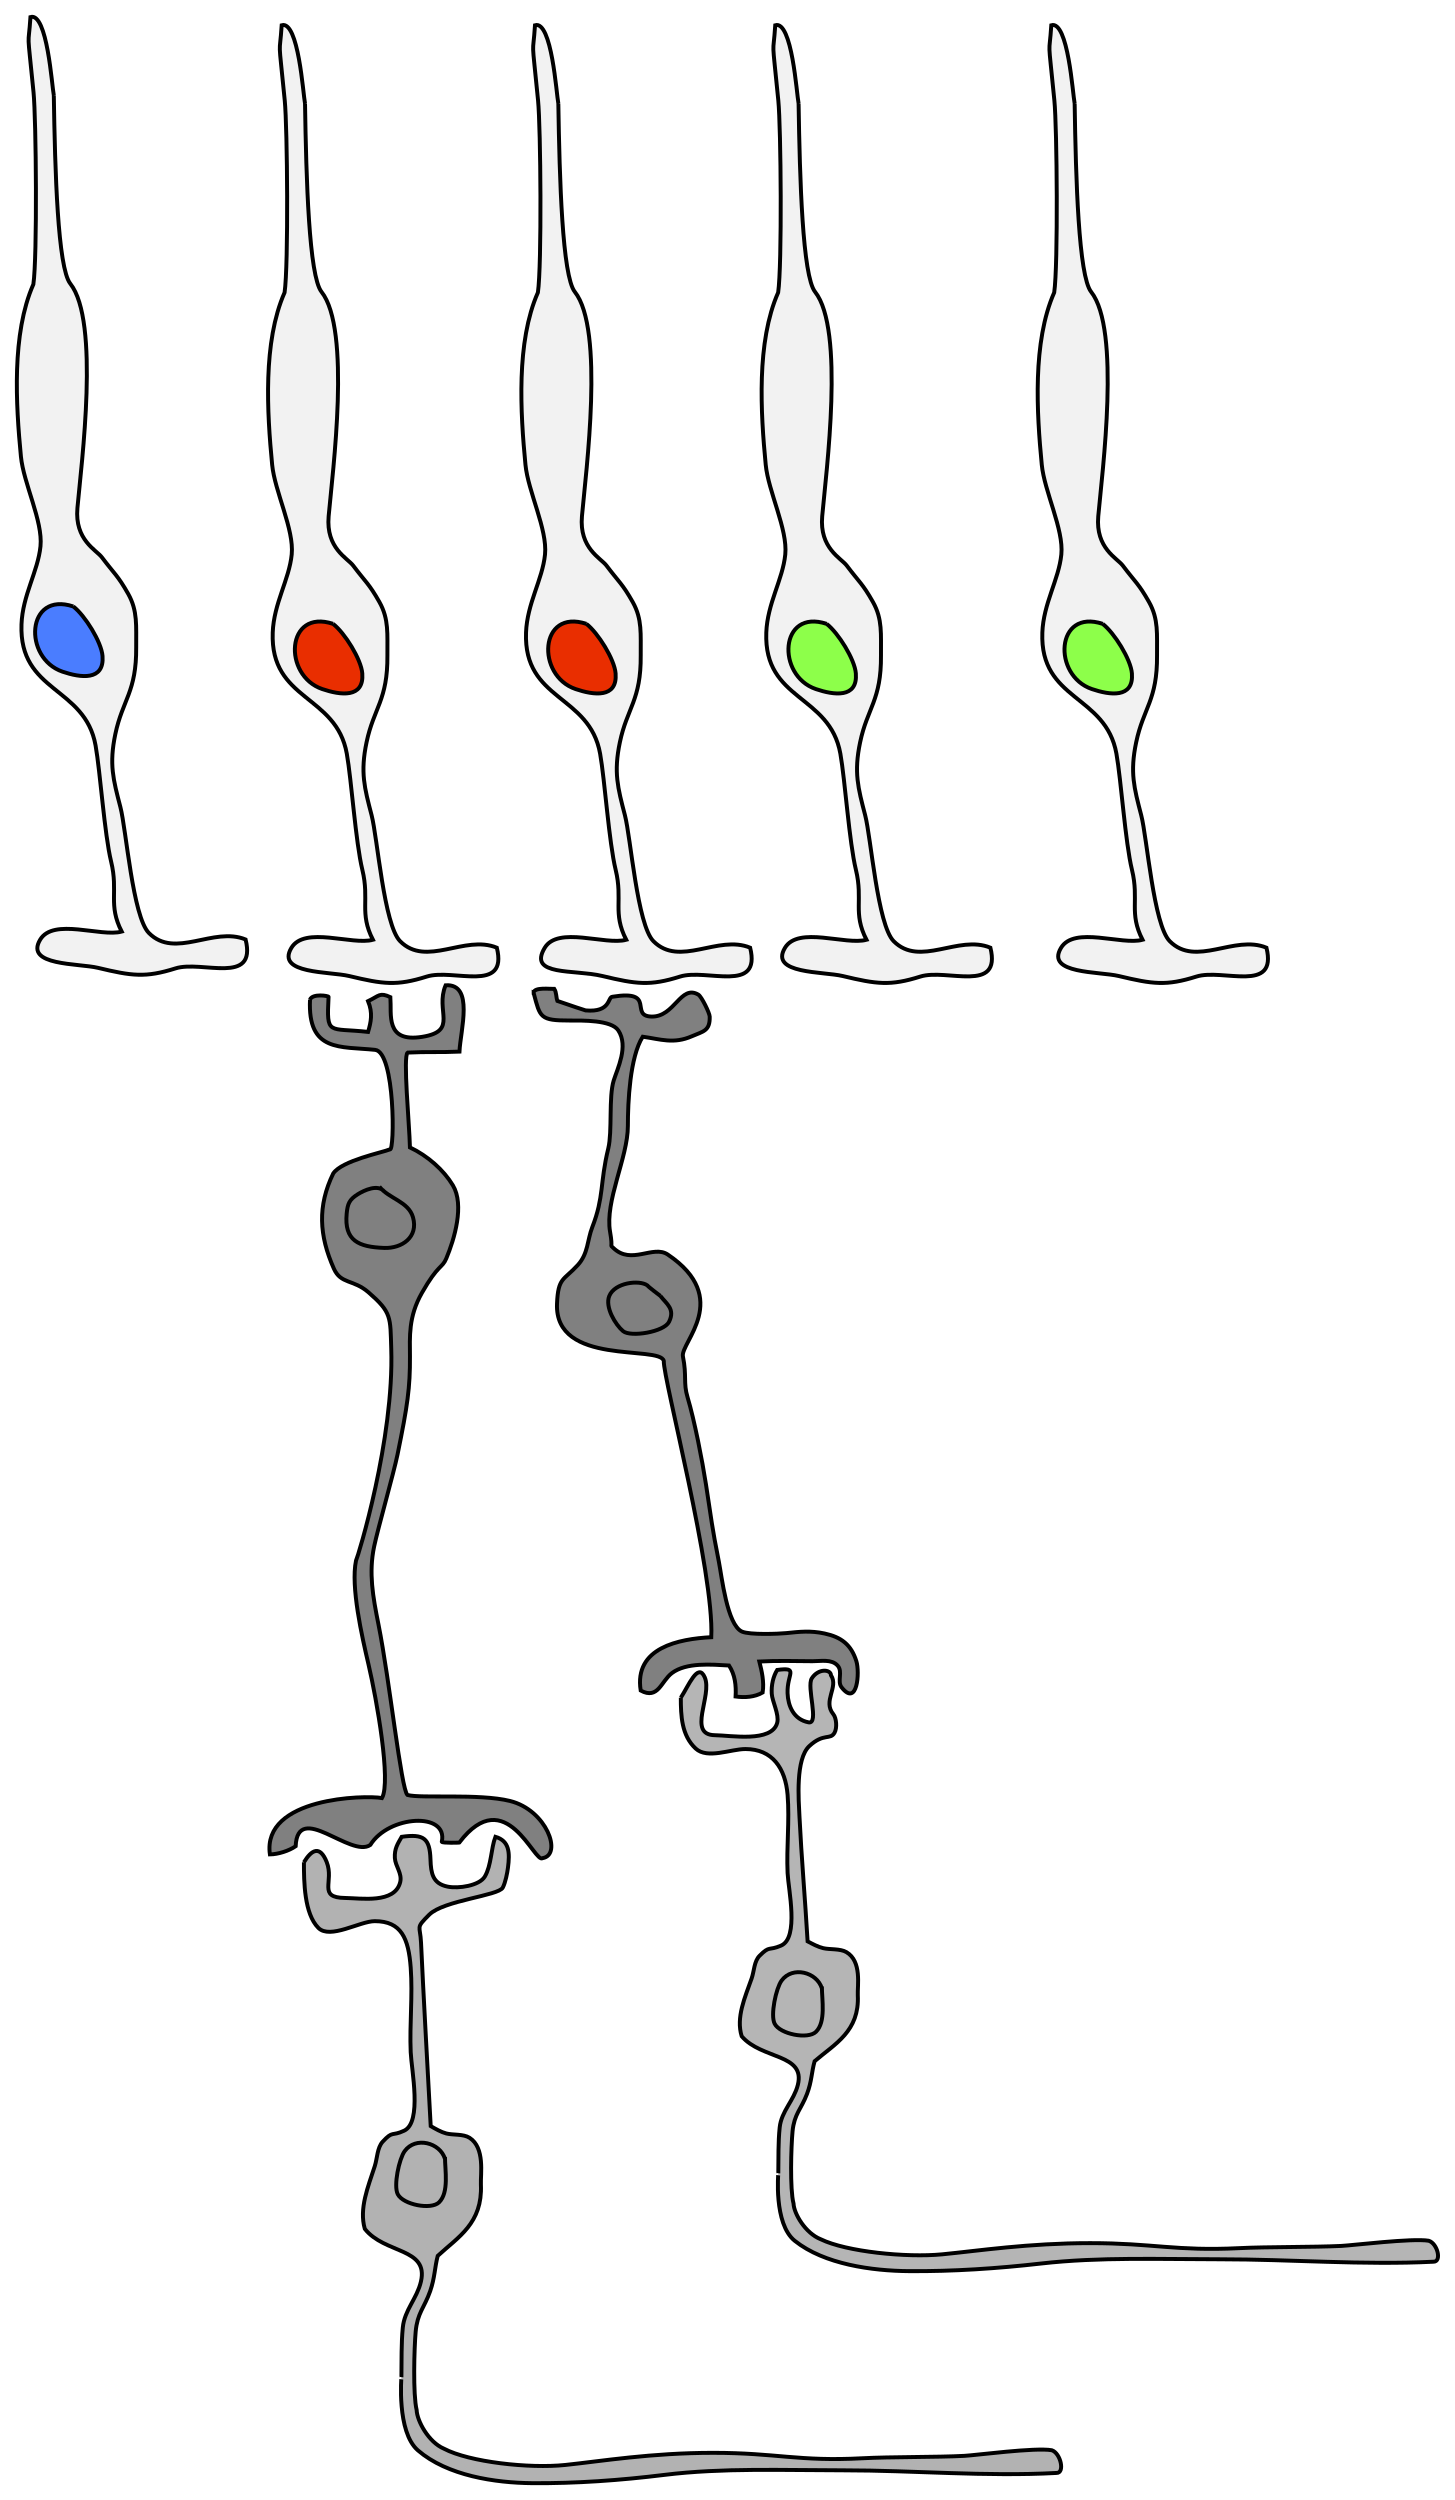
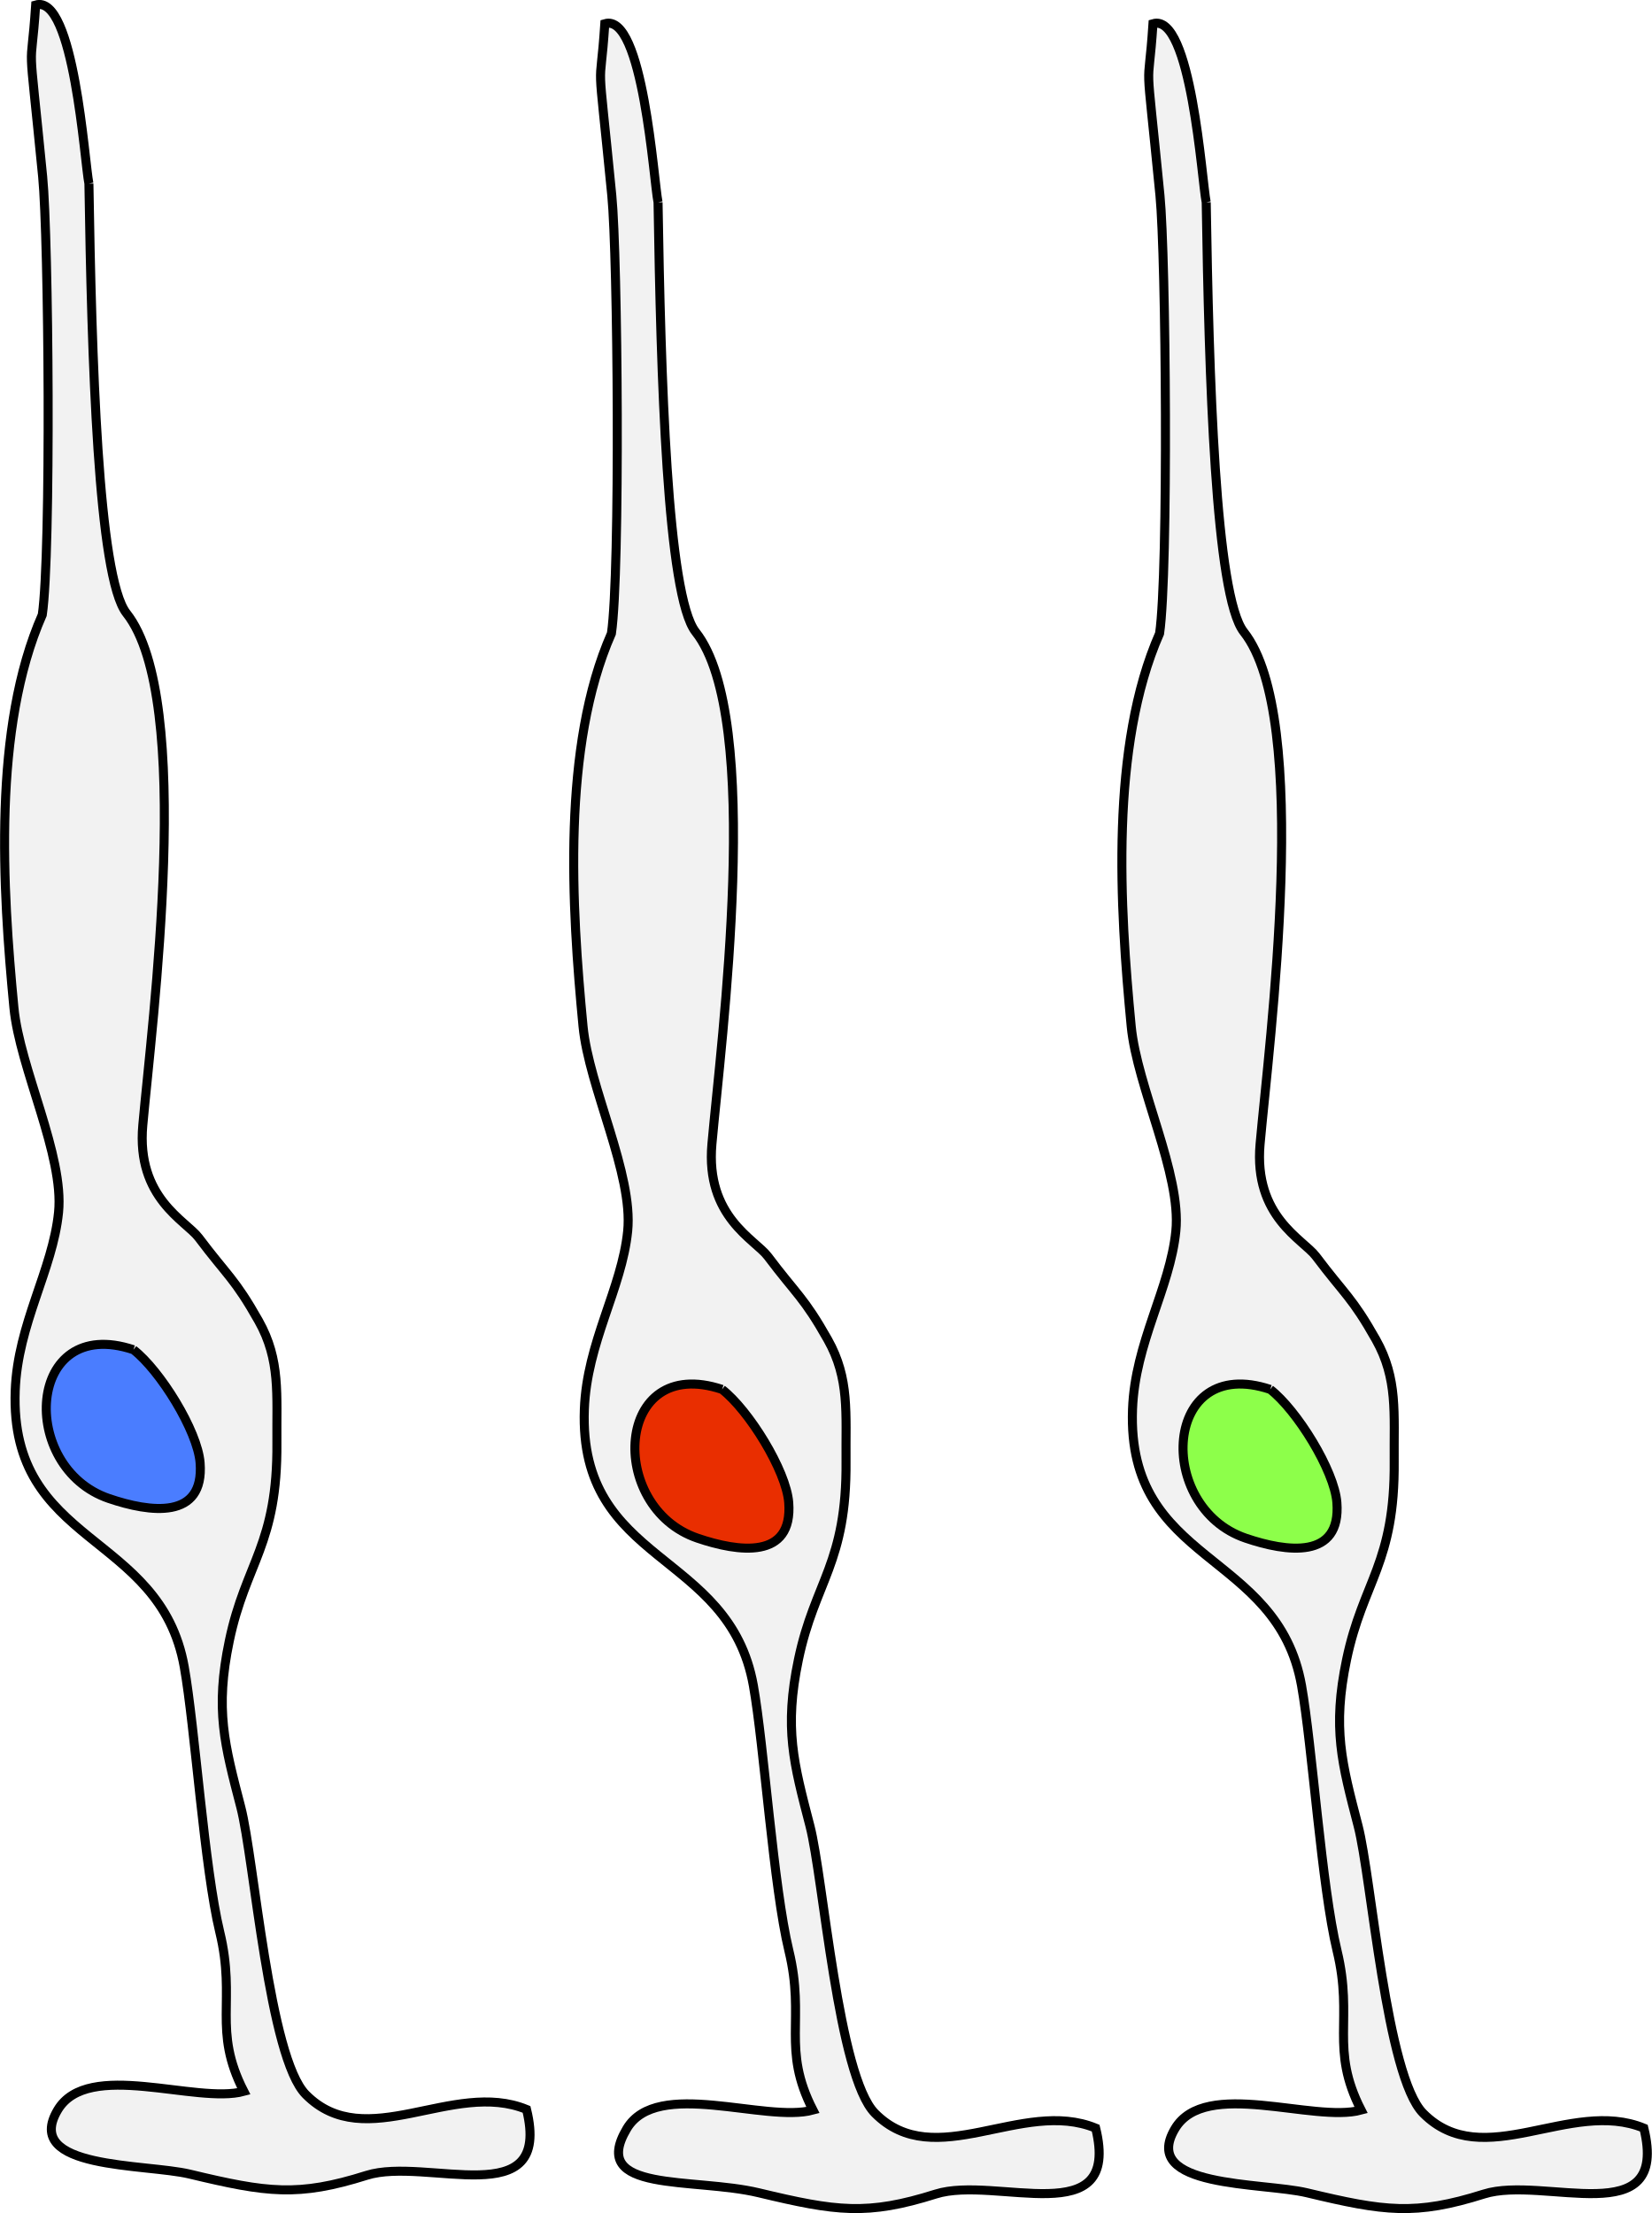
- <svg xmlns="http://www.w3.org/2000/svg" id="svg2" version="1.1" xml:space="preserve" width="490.492" height="842.845" viewBox="0 0 459.837 790.167">
+ <svg xmlns="http://www.w3.org/2000/svg" id="svg2" version="1.1" xml:space="preserve" width="244.079" height="327.045" viewBox="0 0 228.824 306.605">
  <defs id="defs6">
    <clipPath clipPathUnits="userSpaceOnUse" id="clipPath16">
      <path d="M 0,1170.331 H 1875.354 V 0 H 0 Z" id="path18" />
    </clipPath>
    <clipPath clipPathUnits="userSpaceOnUse" id="clipPath356">
      <path d="M 0,1170.331 H 1875.354 V 0 H 0 Z" id="path358" />
    </clipPath>
  </defs>
-   <g id="g10" transform="matrix(1.25,0,0,-1.25,-869.1856,817.9705)">
+   <g id="g10" transform="matrix(1.25,0,0,-1.25,-954.4981,813.283)">
    <g id="g36" transform="translate(897.2744,628.207)">
      <path d="m 0,0 c -0.483,2.333 -1.649,21.043 -5.899,19.793 -0.568,-8.639 -0.937,-1.62 0.774,-19.043 0.668,-6.807 0.958,-41.665 -0.042,-48.54 -5.518,-12.513 -4.415,-30.372 -3.146,-43.542 0.652,-6.758 5.587,-16.378 4.947,-22.703 -0.646,-6.39 -4.529,-12.35 -4.801,-19.754 -0.635,-17.315 16.052,-15.571 18.732,-30.617 1.186,-6.654 2.226,-22.338 3.935,-29.384 1.862,-7.676 -0.842,-10.812 2.667,-17.667 -5.301,-1.449 -17.268,3.581 -20.627,-2.062 -3.942,-6.62 9.724,-5.928 14.627,-7.105 8.591,-2.061 11.996,-2.542 19.615,-0.137 6.649,2.1 20.599,-4.4 17.718,7.304 -8.159,3.36 -17.809,-5.057 -24.46,1.648 -4.087,4.121 -5.714,26.118 -7.207,31.852 -1.802,6.93 -2.872,10.796 -1.275,18.433 1.818,8.696 5.374,10.656 5.275,21.981 -0.046,5.308 0.417,9.149 -2.022,13.48 -2.644,4.692 -3.477,5.016 -6.644,9.23 -1.421,1.89 -6.917,4.375 -6.196,12.458 1.014,11.374 5.732,47.234 -1.804,56.751 C 1,-43.624 0.303,-19.163 0,0" style="fill:#f2f2f2;fill-opacity:1;fill-rule:nonzero;stroke:#000000;stroke-width:1;stroke-linecap:butt;stroke-linejoin:miter;stroke-miterlimit:4;stroke-dasharray:none;stroke-opacity:1" id="path38" />
    </g>
    <g id="g40" transform="translate(904.3672,496.6279)">
      <path d="M 0,0 C -11.922,3.97 -12.786,-13.059 -2.719,-16.488 1.821,-18.035 7.87,-18.886 7.389,-12.544 7.118,-8.972 2.929,-2.26 0,0" style="fill:#8dff4a;fill-opacity:1;fill-rule:nonzero;stroke:#000000;stroke-width:1;stroke-linecap:butt;stroke-linejoin:miter;stroke-miterlimit:4;stroke-dasharray:none;stroke-opacity:1" id="path42" />
    </g>
    <path id="path46" style="fill:#f2f2f2;fill-opacity:1;fill-rule:nonzero;stroke:#000000;stroke-width:1;stroke-linecap:butt;stroke-linejoin:miter;stroke-miterlimit:4;stroke-dasharray:none;stroke-opacity:1" d="m 836.525,628.207 c -0.483,2.333 -1.649,21.043 -5.899,19.793 -0.568,-8.639 -0.937,-1.62 0.774,-19.043 0.668,-6.807 0.958,-41.665 -0.042,-48.54 -5.518,-12.513 -4.415,-30.372 -3.146,-43.542 0.652,-6.758 5.587,-16.378 4.947,-22.703 -0.646,-6.39 -4.529,-12.35 -4.801,-19.754 -0.635,-17.315 16.052,-15.571 18.732,-30.617 1.186,-6.654 2.226,-22.338 3.935,-29.384 1.862,-7.676 -0.842,-10.812 2.667,-17.667 -5.301,-1.449 -17.268,3.581 -20.627,-2.062 -4.275,-7.179 7.389,-5.368 14.627,-7.105 8.591,-2.061 11.996,-2.542 19.615,-0.137 6.649,2.1 20.599,-4.4 17.718,7.304 -8.159,3.36 -17.809,-5.057 -24.46,1.648 -4.087,4.121 -5.714,26.118 -7.207,31.852 -1.802,6.93 -2.872,10.796 -1.275,18.433 1.818,8.696 5.374,10.656 5.275,21.981 -0.046,5.308 0.417,9.149 -2.022,13.48 -2.644,4.692 -3.477,5.016 -6.644,9.23 -1.421,1.89 -6.917,4.375 -6.196,12.458 1.014,11.374 5.732,47.234 -1.804,56.751 -3.167,4 -3.864,28.461 -4.167,47.624" />
    <g id="g48" transform="translate(843.6182,496.6279)">
      <path d="M 0,0 C -11.922,3.97 -12.786,-13.059 -2.719,-16.488 1.821,-18.035 7.87,-18.886 7.389,-12.544 7.118,-8.972 2.929,-2.26 0,0" style="fill:#e92e00;fill-opacity:1;fill-rule:nonzero;stroke:#000000;stroke-width:1;stroke-linecap:butt;stroke-linejoin:miter;stroke-miterlimit:4;stroke-dasharray:none;stroke-opacity:1" id="path50" />
    </g>
-     <g id="g52" transform="translate(772.4741,628.207)">
-       <path d="m 0,0 c -0.483,2.333 -1.649,21.043 -5.899,19.793 -0.568,-8.639 -0.937,-1.62 0.774,-19.043 0.668,-6.807 0.958,-41.665 -0.042,-48.54 -5.518,-12.513 -4.415,-30.372 -3.146,-43.542 0.652,-6.758 5.587,-16.378 4.947,-22.703 -0.646,-6.39 -4.529,-12.35 -4.801,-19.754 -0.635,-17.315 16.052,-15.571 18.732,-30.617 1.186,-6.654 2.226,-22.338 3.935,-29.384 1.862,-7.676 -0.842,-10.812 2.667,-17.667 -5.301,-1.449 -17.268,3.581 -20.627,-2.062 -3.942,-6.62 9.724,-5.928 14.627,-7.105 8.591,-2.061 11.996,-2.542 19.615,-0.137 6.649,2.1 20.599,-4.4 17.718,7.304 -8.159,3.36 -17.809,-5.057 -24.46,1.648 -4.087,4.121 -5.714,26.118 -7.207,31.852 -1.802,6.93 -2.872,10.796 -1.275,18.433 1.818,8.696 5.374,10.656 5.275,21.981 -0.046,5.308 0.417,9.149 -2.022,13.48 -2.644,4.692 -3.477,5.016 -6.644,9.23 -1.421,1.89 -6.917,4.375 -6.196,12.458 1.014,11.374 5.732,47.234 -1.804,56.751 C 1,-43.624 0.303,-19.163 0,0" style="fill:#f2f2f2;fill-opacity:1;fill-rule:nonzero;stroke:#000000;stroke-width:1;stroke-linecap:butt;stroke-linejoin:miter;stroke-miterlimit:4;stroke-dasharray:none;stroke-opacity:1" id="path54" />
-     </g>
-     <g id="g56" transform="translate(779.5669,496.6279)">
-       <path d="M 0,0 C -11.922,3.97 -12.786,-13.059 -2.719,-16.488 1.821,-18.035 7.87,-18.886 7.389,-12.544 7.118,-8.972 2.929,-2.26 0,0" style="fill:#e92e00;fill-opacity:1;fill-rule:nonzero;stroke:#000000;stroke-width:1;stroke-linecap:butt;stroke-linejoin:miter;stroke-miterlimit:4;stroke-dasharray:none;stroke-opacity:1" id="path58" />
-     </g>
-     <g id="g68" transform="translate(708.9521,630.2793)">
+     <g id="g68" transform="translate(773.4521,630.2793)">
      <path d="m 0,0 c -0.483,2.333 -1.649,21.043 -5.899,19.793 -0.568,-8.639 -0.937,-1.62 0.774,-19.043 0.668,-6.807 0.958,-41.665 -0.042,-48.54 -5.518,-12.513 -4.415,-30.372 -3.146,-43.542 0.652,-6.758 5.587,-16.378 4.947,-22.703 -0.646,-6.39 -4.529,-12.35 -4.801,-19.754 -0.635,-17.315 16.052,-15.571 18.732,-30.617 1.186,-6.654 2.226,-22.338 3.935,-29.384 1.862,-7.676 -0.842,-10.812 2.667,-17.667 -5.301,-1.449 -17.268,3.581 -20.627,-2.062 -3.942,-6.62 9.724,-5.928 14.627,-7.105 8.591,-2.061 11.996,-2.542 19.615,-0.137 6.649,2.1 20.599,-4.4 17.718,7.304 -8.159,3.36 -17.809,-5.057 -24.46,1.648 -4.087,4.121 -5.714,26.118 -7.207,31.852 -1.802,6.93 -2.872,10.796 -1.275,18.433 1.818,8.696 5.374,10.656 5.275,21.981 -0.046,5.308 0.417,9.149 -2.022,13.48 -2.644,4.692 -3.477,5.016 -6.644,9.23 -1.421,1.89 -6.917,4.375 -6.196,12.458 1.014,11.374 5.732,47.234 -1.804,56.751 C 1,-43.624 0.303,-19.163 0,0" style="fill:#f2f2f2;fill-opacity:1;fill-rule:nonzero;stroke:#000000;stroke-width:1;stroke-linecap:butt;stroke-linejoin:miter;stroke-miterlimit:4;stroke-dasharray:none;stroke-opacity:1" id="path70" />
    </g>
-     <g id="g76" transform="translate(967.0762,628.207)">
-       <path d="m 0,0 c -0.483,2.333 -1.649,21.043 -5.899,19.793 -0.568,-8.639 -0.937,-1.62 0.774,-19.043 0.668,-6.807 0.958,-41.665 -0.042,-48.54 -5.518,-12.513 -4.415,-30.372 -3.146,-43.542 0.652,-6.758 5.587,-16.378 4.947,-22.703 -0.646,-6.39 -4.529,-12.35 -4.801,-19.754 -0.635,-17.315 16.052,-15.571 18.732,-30.617 1.186,-6.654 2.226,-22.338 3.935,-29.384 1.862,-7.676 -0.843,-10.812 2.667,-17.667 -5.301,-1.449 -17.268,3.581 -20.627,-2.062 -3.942,-6.62 9.724,-5.928 14.627,-7.105 8.592,-2.061 11.996,-2.542 19.615,-0.137 6.649,2.1 20.6,-4.4 17.718,7.304 -8.159,3.36 -17.81,-5.057 -24.46,1.648 -4.088,4.121 -5.715,26.118 -7.207,31.852 -1.803,6.93 -2.872,10.796 -1.275,18.433 1.818,8.696 5.375,10.656 5.275,21.981 -0.046,5.308 0.417,9.149 -2.022,13.48 -2.644,4.692 -3.477,5.016 -6.644,9.23 -1.422,1.89 -6.917,4.375 -6.196,12.458 1.014,11.374 5.731,47.234 -1.804,56.751 C 1,-43.624 0.303,-19.163 0,0" style="fill:#f2f2f2;fill-opacity:1;fill-rule:nonzero;stroke:#000000;stroke-width:1;stroke-linecap:butt;stroke-linejoin:miter;stroke-miterlimit:4;stroke-dasharray:none;stroke-opacity:1" id="path78" />
-     </g>
-     <g id="g80" transform="translate(974.168,496.6279)">
-       <path d="M 0,0 C -11.921,3.97 -12.785,-13.059 -2.719,-16.488 1.823,-18.035 7.871,-18.886 7.39,-12.544 7.119,-8.972 2.93,-2.26 0,0" style="fill:#8dff4a;fill-opacity:1;fill-rule:nonzero;stroke:#000000;stroke-width:1;stroke-linecap:butt;stroke-linejoin:miter;stroke-miterlimit:4;stroke-dasharray:none;stroke-opacity:1" id="path82" />
-     </g>
-     <g id="g88" transform="translate(713.8859,501.0257)">
+     <g id="g88" transform="translate(778.3859,501.0257)">
      <path d="m 0,0 c -11.921,3.97 -12.785,-13.06 -2.719,-16.489 4.541,-1.547 10.59,-2.398 10.108,3.945 C 7.119,-8.973 2.929,-2.261 0,0" style="fill:#4a7dff;fill-opacity:1;fill-rule:nonzero;stroke:#000000;stroke-width:1;stroke-linecap:butt;stroke-linejoin:miter;stroke-miterlimit:4;stroke-dasharray:none;stroke-opacity:1" id="path90" />
-     </g>
-     <g id="g100" transform="translate(773.7383,401.6289)">
-       <path d="m 0,0 c -0.639,-13.356 7.662,-11.795 16.458,-12.712 5.094,-0.532 4.963,-25.825 3.745,-25.168 -1.841,-0.77 -12.167,-2.833 -14.333,-6.083 -4,-8.25 -3.584,-15.667 0.166,-24.084 1.76,-3.95 4.904,-2.651 8.723,-5.953 5.951,-5.149 5.519,-6.34 5.777,-14.253 0.747,-22.919 -8.393,-52.596 -8.911,-53.626 -1.357,-6.562 1.484,-19.065 3.167,-26.25 2.087,-8.913 5.75,-29.666 3.402,-33.767 -4.236,0.767 -30.354,0.234 -28.34,-14.25 2.08,0.026 4.817,0.899 6.511,2.067 0.535,11.523 13.921,-3.096 18.88,0.324 4.666,7.542 19.719,8.424 18.076,0.819 -0.133,-0.384 4.855,-0.251 4.438,-0.194 11.777,15.417 19.027,-5.542 21.069,-3.958 5.042,0.875 1.031,12.155 -8.286,14.459 -7.75,1.917 -22.5,0.584 -25.906,1.507 -1.594,1.41 -4.478,28.859 -7.323,43.095 -1.435,7.187 -2.496,13.025 -1.105,19.732 0.917,4.416 4.952,18.543 5.917,23.25 2.546,12.421 3.183,16.905 3.144,24.75 -0.026,5.023 -0.424,10.065 3.017,16.123 4.16,7.324 5.103,6.172 6.167,8.709 2.036,4.854 4.653,13.528 1.667,18.5 -2.335,3.884 -6.37,7.455 -10.852,9.583 -0.139,5.826 -1.81,23.251 -0.577,23.979 4.836,0.245 8.254,0.017 13.095,0.242 0.238,5.339 3.771,17.263 -3.5,16.773 -2.742,-6.506 3.336,-11.566 -5.92,-13.035 -9.455,-1.501 -7.705,5.624 -8.047,10.035 -2.752,1.269 -2.82,0.33 -5.635,-1.011 1.227,-3.025 0.727,-5.275 -0.005,-7.777 C 4.536,-7.047 4.187,-9.256 4.687,0.684 4.708,0.954 0.628,1.599 0,0" style="fill:#808080;fill-opacity:1;fill-rule:nonzero;stroke:#000000;stroke-width:1;stroke-linecap:butt;stroke-linejoin:miter;stroke-miterlimit:4;stroke-dasharray:none;stroke-opacity:1" id="path102" />
-     </g>
-     <path id="path106" style="fill:none;stroke:#000000;stroke-width:1;stroke-linecap:butt;stroke-linejoin:miter;stroke-miterlimit:4;stroke-dasharray:none;stroke-opacity:1" d="m 792.524,353.082 c -1.588,1.972 -5.106,0.331 -6.723,-0.687 -2.132,-1.344 -2.549,-2.381 -2.79,-4.843 -0.676,-6.916 3.024,-8.494 9.514,-8.72 4.448,-0.155 8.668,2.729 7.249,7.746 -1.135,4.011 -6.063,4.674 -8.5,7.754" />
-     <g id="g108" transform="translate(911.8838,234.332)">
-       <path d="m 0,0 c -1.317,4.187 -3.789,6.096 -8.062,7.013 -3.551,0.762 -6.329,0.439 -9.638,0.096 -1.847,-0.191 -9.279,-0.494 -11.243,0.391 -3.745,1.687 -5.089,13.937 -5.828,17.668 -1.806,9.127 -1.821,10.266 -3.25,19.5 -0.944,6.106 -2.924,16.272 -4.666,22.083 -1.109,3.701 -0.153,5.29 -1.172,10.332 -0.669,3.458 12.583,14.667 -3.834,25.75 -3.72,2.512 -9.202,-2.747 -13.75,1.658 -1.041,1.009 -0.022,-0.491 -0.833,4.092 -1.364,7.711 4.5,18.762 4.5,26.75 0,6.091 0.513,17.434 3.754,22.58 4.539,-0.655 7.84,-1.9 12.412,0.101 2.841,1.244 4.635,1.304 4.525,4.984 -0.027,0.903 -2.053,5.058 -2.863,5.54 -4.517,2.685 -5.996,-5.693 -11.856,-5.536 -5.715,0.153 1.382,6.842 -9.85,5.015 -1.29,-0.017 -0.321,-4.02 -6.8,-3.461 l -2.302,0.748 -4.845,1.65 c -0.336,0.918 -0.202,2.121 -0.773,3.034 -0.896,-0.049 -5.183,0.538 -5.233,-0.989 L -81.609,169 c 0,-0.002 10e-4,-0.004 0.002,-0.007 -0.002,-0.053 -0.012,-0.102 -0.002,-0.16 l 0.048,-0.016 c 1.617,-6.061 1.54,-6.823 9.075,-6.817 3.252,0.003 10.513,0.159 12.275,-2.479 2.679,-4.009 -0.23,-9.722 -1.148,-12.688 -1.287,-4.155 -0.334,-12.916 -1.369,-17.17 -2.142,-8.807 -1.048,-12.21 -4.048,-19.913 -1.291,-3.315 -0.994,-6.657 -3.666,-9.583 -3.604,-3.947 -4.959,-3.047 -5.25,-9.75 -0.693,-15.944 26.083,-10.416 26.996,-14.493 -0.179,-4.349 12.785,-53.499 12.011,-69.848 -8.19,-0.436 -19.569,-2.621 -17.849,-13.489 4.441,-2.396 5.136,2.344 7.913,4.425 3.639,2.725 9.986,2.156 14.425,1.901 1.517,-2.349 1.821,-5.011 1.662,-7.837 2.331,-0.319 4.819,-0.157 6.838,1.011 0.416,2.723 -0.232,5.422 -0.836,7.839 4.417,0.23 8.949,0.115 13.397,0.074 2.09,-0.019 4.891,0.624 6.424,-1.139 1.341,-1.541 -0.21,-3.953 0.981,-5.47 C 0.263,-11.701 0.879,-2.793 0,0" style="fill:#808080;fill-opacity:1;fill-rule:nonzero;stroke:none" id="path110" />
-     </g>
-     <g id="g112" transform="translate(911.8838,234.332)">
-       <path d="m 0,0 c -1.317,4.187 -3.789,6.096 -8.062,7.013 -3.551,0.762 -6.329,0.439 -9.638,0.096 -1.847,-0.191 -9.279,-0.494 -11.243,0.391 -3.745,1.687 -5.089,13.937 -5.828,17.668 -1.806,9.127 -1.821,10.266 -3.25,19.5 -0.944,6.106 -2.924,16.272 -4.666,22.083 -1.109,3.701 -0.153,5.29 -1.172,10.332 -0.669,3.458 12.583,14.667 -3.834,25.75 -3.72,2.512 -9.202,-2.747 -13.75,1.658 -1.041,1.009 -0.022,-0.491 -0.833,4.092 -1.364,7.711 4.5,18.762 4.5,26.75 0,6.091 0.513,17.434 3.754,22.58 4.539,-0.655 7.84,-1.9 12.412,0.101 2.841,1.244 4.635,1.304 4.525,4.984 -0.027,0.903 -2.053,5.058 -2.863,5.54 -4.517,2.685 -5.996,-5.693 -11.856,-5.536 -5.715,0.153 1.382,6.842 -9.85,5.015 -1.29,-0.017 -0.321,-4.02 -6.8,-3.461 l -2.302,0.748 -4.845,1.65 c -0.336,0.918 -0.202,2.121 -0.773,3.034 -0.896,-0.049 -5.183,0.538 -5.233,-0.989 L -81.609,169 c 0,-0.002 10e-4,-0.004 0.002,-0.007 -0.002,-0.053 -0.012,-0.102 -0.002,-0.16 l 0.048,-0.016 c 1.617,-6.061 1.54,-6.823 9.075,-6.817 3.252,0.003 10.513,0.159 12.275,-2.479 2.679,-4.009 -0.23,-9.722 -1.148,-12.688 -1.287,-4.155 -0.334,-12.916 -1.369,-17.17 -2.142,-8.807 -1.048,-12.21 -4.048,-19.913 -1.291,-3.315 -0.994,-6.657 -3.666,-9.583 -3.604,-3.947 -4.959,-3.047 -5.25,-9.75 -0.693,-15.944 26.083,-10.416 26.996,-14.493 -0.179,-4.349 12.785,-53.499 12.011,-69.848 -8.19,-0.436 -19.569,-2.621 -17.849,-13.489 4.441,-2.396 5.136,2.344 7.913,4.425 3.639,2.725 9.986,2.156 14.425,1.901 1.517,-2.349 1.821,-5.011 1.662,-7.837 2.331,-0.319 4.819,-0.157 6.838,1.011 0.416,2.723 -0.232,5.422 -0.836,7.839 4.417,0.23 8.949,0.115 13.397,0.074 2.09,-0.019 4.891,0.624 6.424,-1.139 1.341,-1.541 -0.21,-3.953 0.981,-5.47 C 0.263,-11.701 0.879,-2.793 0,0 Z" style="fill:none;stroke:#000000;stroke-width:1;stroke-linecap:butt;stroke-linejoin:miter;stroke-miterlimit:4;stroke-dasharray:none;stroke-opacity:1" id="path114" />
-     </g>
-     <path id="path118" style="fill:none;stroke:#000000;stroke-width:1;stroke-linecap:butt;stroke-linejoin:miter;stroke-miterlimit:4;stroke-dasharray:none;stroke-opacity:1" d="m 862.316,326.707 c 0,0 -3.217,2.416 -3.292,2.667 -2.016,1.414 -8.233,0.741 -9.625,-2.709 -1.12,-2.779 1.544,-7.249 3.5,-8.875 1.902,-1.581 10.363,-0.224 11.618,2.355 1.58,3.246 -0.582,4.478 -2.201,6.562" />
-     <g id="g120" transform="translate(772.1968,183.4912)">
-       <path d="m 0,0 c 0,-4.905 0.069,-12.989 3.65,-16.592 2.963,-2.98 10.488,1.705 14.267,1.705 6.739,-10e-4 8.535,-4.387 9.083,-11.739 0.527,-7.078 -0.308,-14.296 0,-21.392 0.197,-4.532 2.934,-17.695 -1.652,-19.848 -3.248,-1.525 -2.765,0.107 -5.43,-2.781 -1.393,-1.51 -1.362,-4.207 -2.009,-6.206 -1.696,-5.238 -3.992,-10.665 -2.517,-15.835 5.025,-6.378 16.199,-4.731 14.192,-13.335 -1.003,-4.305 -4.154,-7.168 -4.584,-11.629 -0.4,-4.151 -0.284,-8.224 -0.351,-12.483 0.039,0.179 -1.256,-13.865 4.166,-18.555 7.453,-6.447 19.557,-8.22 28.876,-8.301 11.101,-0.095 22.394,0.73 33.404,2.087 14.795,1.822 30.321,1.161 45.23,1.161 17.955,0 36.124,-1.628 53.958,-0.667 2.196,-0.077 1.071,4.998 -1.179,5.743 -4.187,0.744 -19.161,-1.267 -22.125,-1.421 -6.947,-0.363 -18.739,-0.23 -25.812,-0.609 -16.037,-0.86 -21.69,1.376 -37.667,1.376 -15.645,0 -28.318,-2.115 -37.417,-3.068 -9.095,-0.953 -24.25,0.722 -30.693,4.122 -3.89,1.652 -6.781,7.003 -6.89,9.772 -0.941,3.938 -0.614,15.596 -0.25,19.76 0.42,4.808 2.205,6.092 3.667,10.285 1.207,3.464 1.123,5.891 1.916,8.932 5.167,4.782 11.366,8.201 10.917,18.045 -0.119,2.602 1.083,9.293 -2.882,11.818 -1.569,0.999 -4.223,0.655 -5.868,1.084 -1.299,0.339 -2.725,1.156 -3.942,1.868 -0.624,11.554 -1.921,34.806 -2.449,46.402 -0.203,4.46 -1.472,3.503 2.058,7.038 3.654,3.661 17.543,4.78 18.617,6.866 0.682,1.324 1.132,3.672 1.308,5.033 C 52.08,2.4 52,5.39 48.418,6.449 47.288,3.465 47.408,-0.792 45.741,-3.609 44.369,-5.926 39.082,-6.722 36.318,-6.153 32.575,-5.381 32.115,-2.845 32,0.722 31.827,6.088 30.308,7.223 24.716,6.441 23.693,4.623 22.866,3.464 22.992,1.083 23.103,-0.987 24.898,-2.816 24.34,-5.042 22.965,-10.525 14.464,-9.071 10.424,-9.023 3.315,-8.937 7.736,-4.901 5.749,0.08 4.036,4.371 1.928,3.179 0,0" style="fill:#b2b2b2;fill-opacity:1;fill-rule:nonzero;stroke:#000000;stroke-width:1;stroke-linecap:butt;stroke-linejoin:miter;stroke-miterlimit:4;stroke-dasharray:none;stroke-opacity:1" id="path122" />
-     </g>
-     <g id="g132" transform="translate(807.8633,108.498)">
-       <path d="m 0,0 c -1.255,4.126 -7.439,5.746 -10.193,1.957 -1.404,-1.932 -2.858,-8.746 -1.745,-10.9 1.366,-2.649 8.431,-4.026 10.444,-2.043 C 1.059,-8.472 0,-2.943 0,0.5" style="fill:none;stroke:#000000;stroke-width:1;stroke-linecap:butt;stroke-linejoin:miter;stroke-miterlimit:4;stroke-dasharray:none;stroke-opacity:1" id="path134" />
-     </g>
-     <g id="g140" transform="translate(867.4966,225.1099)">
-       <path d="m 0,0 c 0,-4.53 0.173,-9.532 3.755,-12.86 2.962,-2.752 8.833,-0.124 12.612,-0.125 6.739,-0.001 10.084,-4.817 10.633,-11.607 0.527,-6.538 -0.309,-13.205 0,-19.758 0.196,-4.187 2.934,-16.344 -1.652,-18.333 -3.248,-1.408 -2.765,0.1 -5.43,-2.568 -1.394,-1.395 -1.363,-3.886 -2.01,-5.732 -1.695,-4.838 -3.992,-9.85 -2.517,-14.625 5.025,-5.892 16.2,-4.37 14.193,-12.318 -1.004,-3.975 -4.154,-6.619 -4.584,-10.741 -0.4,-3.833 -0.285,-7.595 -0.352,-11.529 0.039,0.166 -1.255,-12.806 4.166,-17.137 7.454,-5.955 19.557,-7.593 28.877,-7.667 11.101,-0.088 22.394,0.674 33.403,1.927 14.795,1.683 30.321,1.073 45.23,1.073 17.955,0 36.125,-1.504 53.959,-0.616 2.195,-0.071 1.07,4.616 -1.18,5.304 -4.187,0.687 -19.161,-1.17 -22.125,-1.313 -6.947,-0.334 -18.739,-0.212 -25.812,-0.562 -16.037,-0.794 -21.689,1.27 -37.666,1.27 -15.646,0 -28.318,-1.952 -37.417,-2.833 -9.096,-0.88 -24.25,0.667 -30.693,3.807 -3.89,1.526 -6.781,6.468 -6.89,9.026 -0.941,3.637 -0.614,14.404 -0.25,18.25 0.42,4.441 2.205,5.627 3.666,9.5 1.207,3.2 1.123,5.441 1.917,8.25 5.167,4.417 11.366,7.574 10.917,16.667 -0.119,2.403 1.083,8.583 -2.883,10.916 -1.568,0.922 -4.222,0.605 -5.867,1.001 -1.3,0.312 -2.725,1.067 -3.942,1.725 -0.624,10.671 -1.533,20.896 -2.06,31.607 -0.203,4.119 -1.036,14.501 2.494,17.766 3.654,3.381 5.3,1.449 6.375,3.375 0.682,1.223 0.489,3.703 -0.313,4.688 -2.75,3.375 1.426,6.788 -0.589,9.85 C 37.929,7.177 34.785,7.492 33.117,4.89 31.746,2.75 35.067,-6.761 32.304,-6.235 28.56,-5.522 27.107,-2.154 26.992,1.14 26.818,6.097 29.958,7.736 24.367,7.015 23.345,5.335 22.865,3.199 22.992,1 23.102,-0.911 24.925,-4.303 24.367,-6.36 22.992,-11.424 12.656,-9.53 8.617,-9.485 1.507,-9.406 8.042,0.539 6.054,5.14 4.341,9.104 1.928,2.937 0,0" style="fill:#b5b5b5;fill-opacity:1;fill-rule:nonzero;stroke:#000000;stroke-width:1;stroke-linecap:butt;stroke-linejoin:miter;stroke-miterlimit:4;stroke-dasharray:none;stroke-opacity:1" id="path142" />
-     </g>
-     <g id="g144" transform="translate(903.1626,151.6099)">
-       <path d="m 0,0 c -1.256,4.126 -7.439,5.746 -10.193,1.957 -1.405,-1.932 -2.858,-8.746 -1.745,-10.9 1.366,-2.649 8.43,-4.026 10.444,-2.043 C 1.059,-8.472 0,-2.943 0,0.5" style="fill:none;stroke:#000000;stroke-width:1;stroke-linecap:butt;stroke-linejoin:miter;stroke-miterlimit:4;stroke-dasharray:none;stroke-opacity:1" id="path146" />
    </g>
  </g>
</svg>
